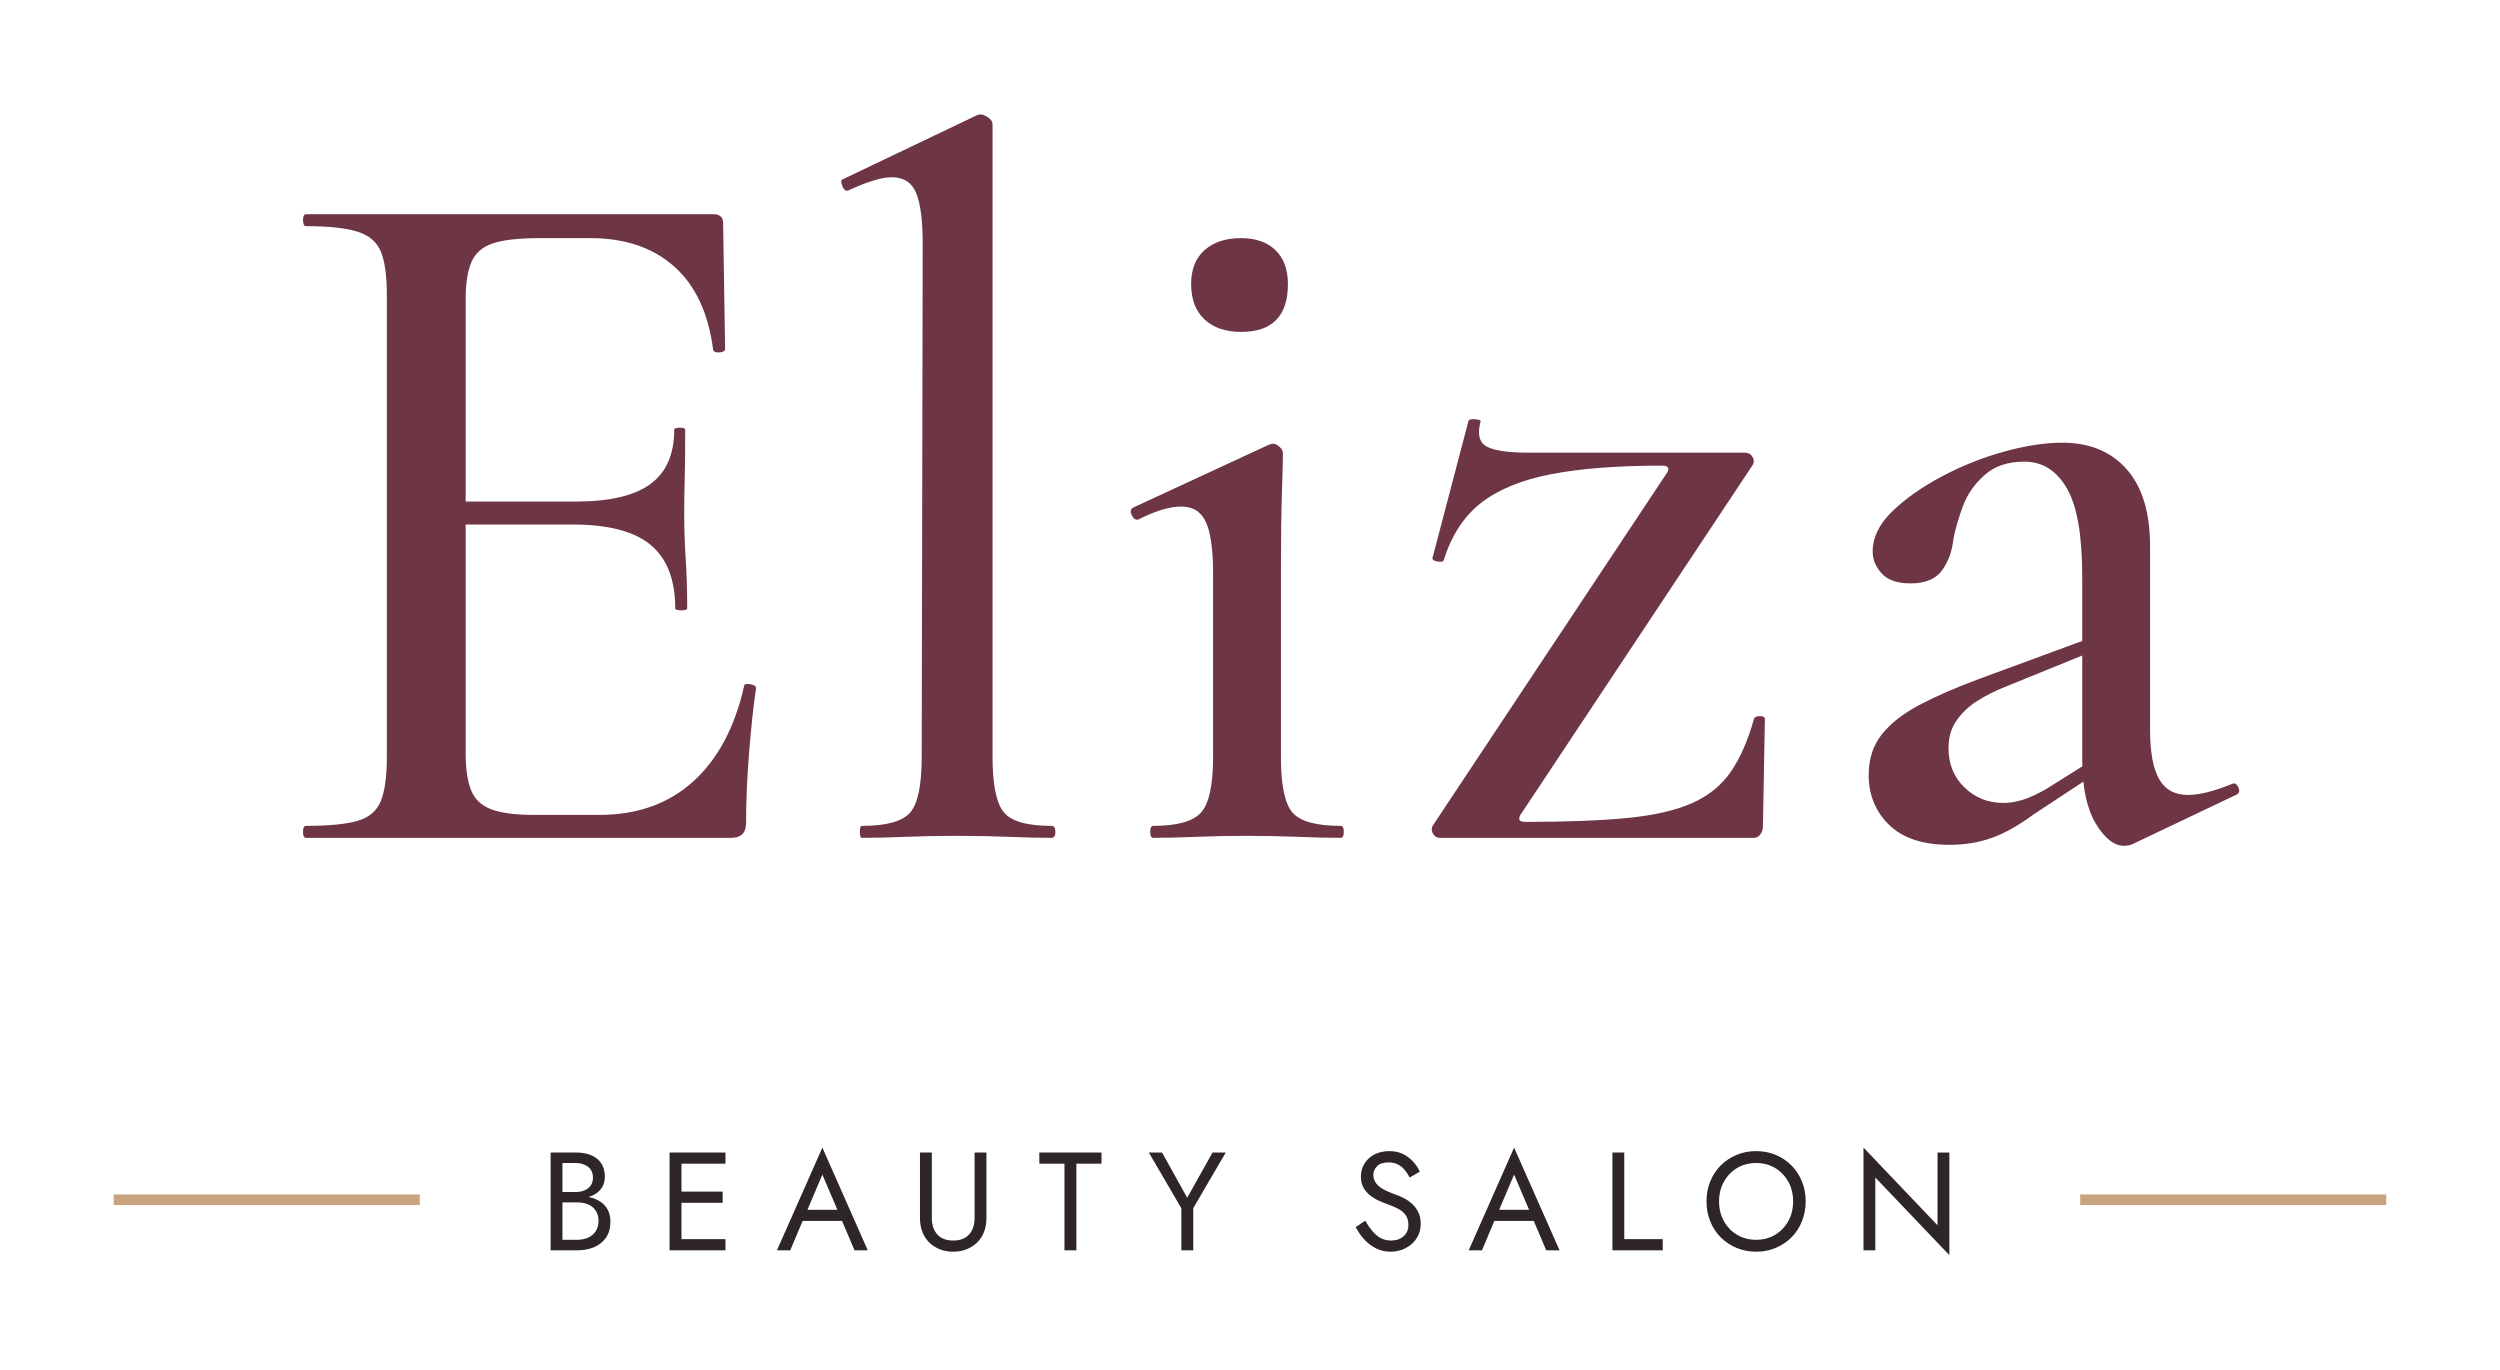
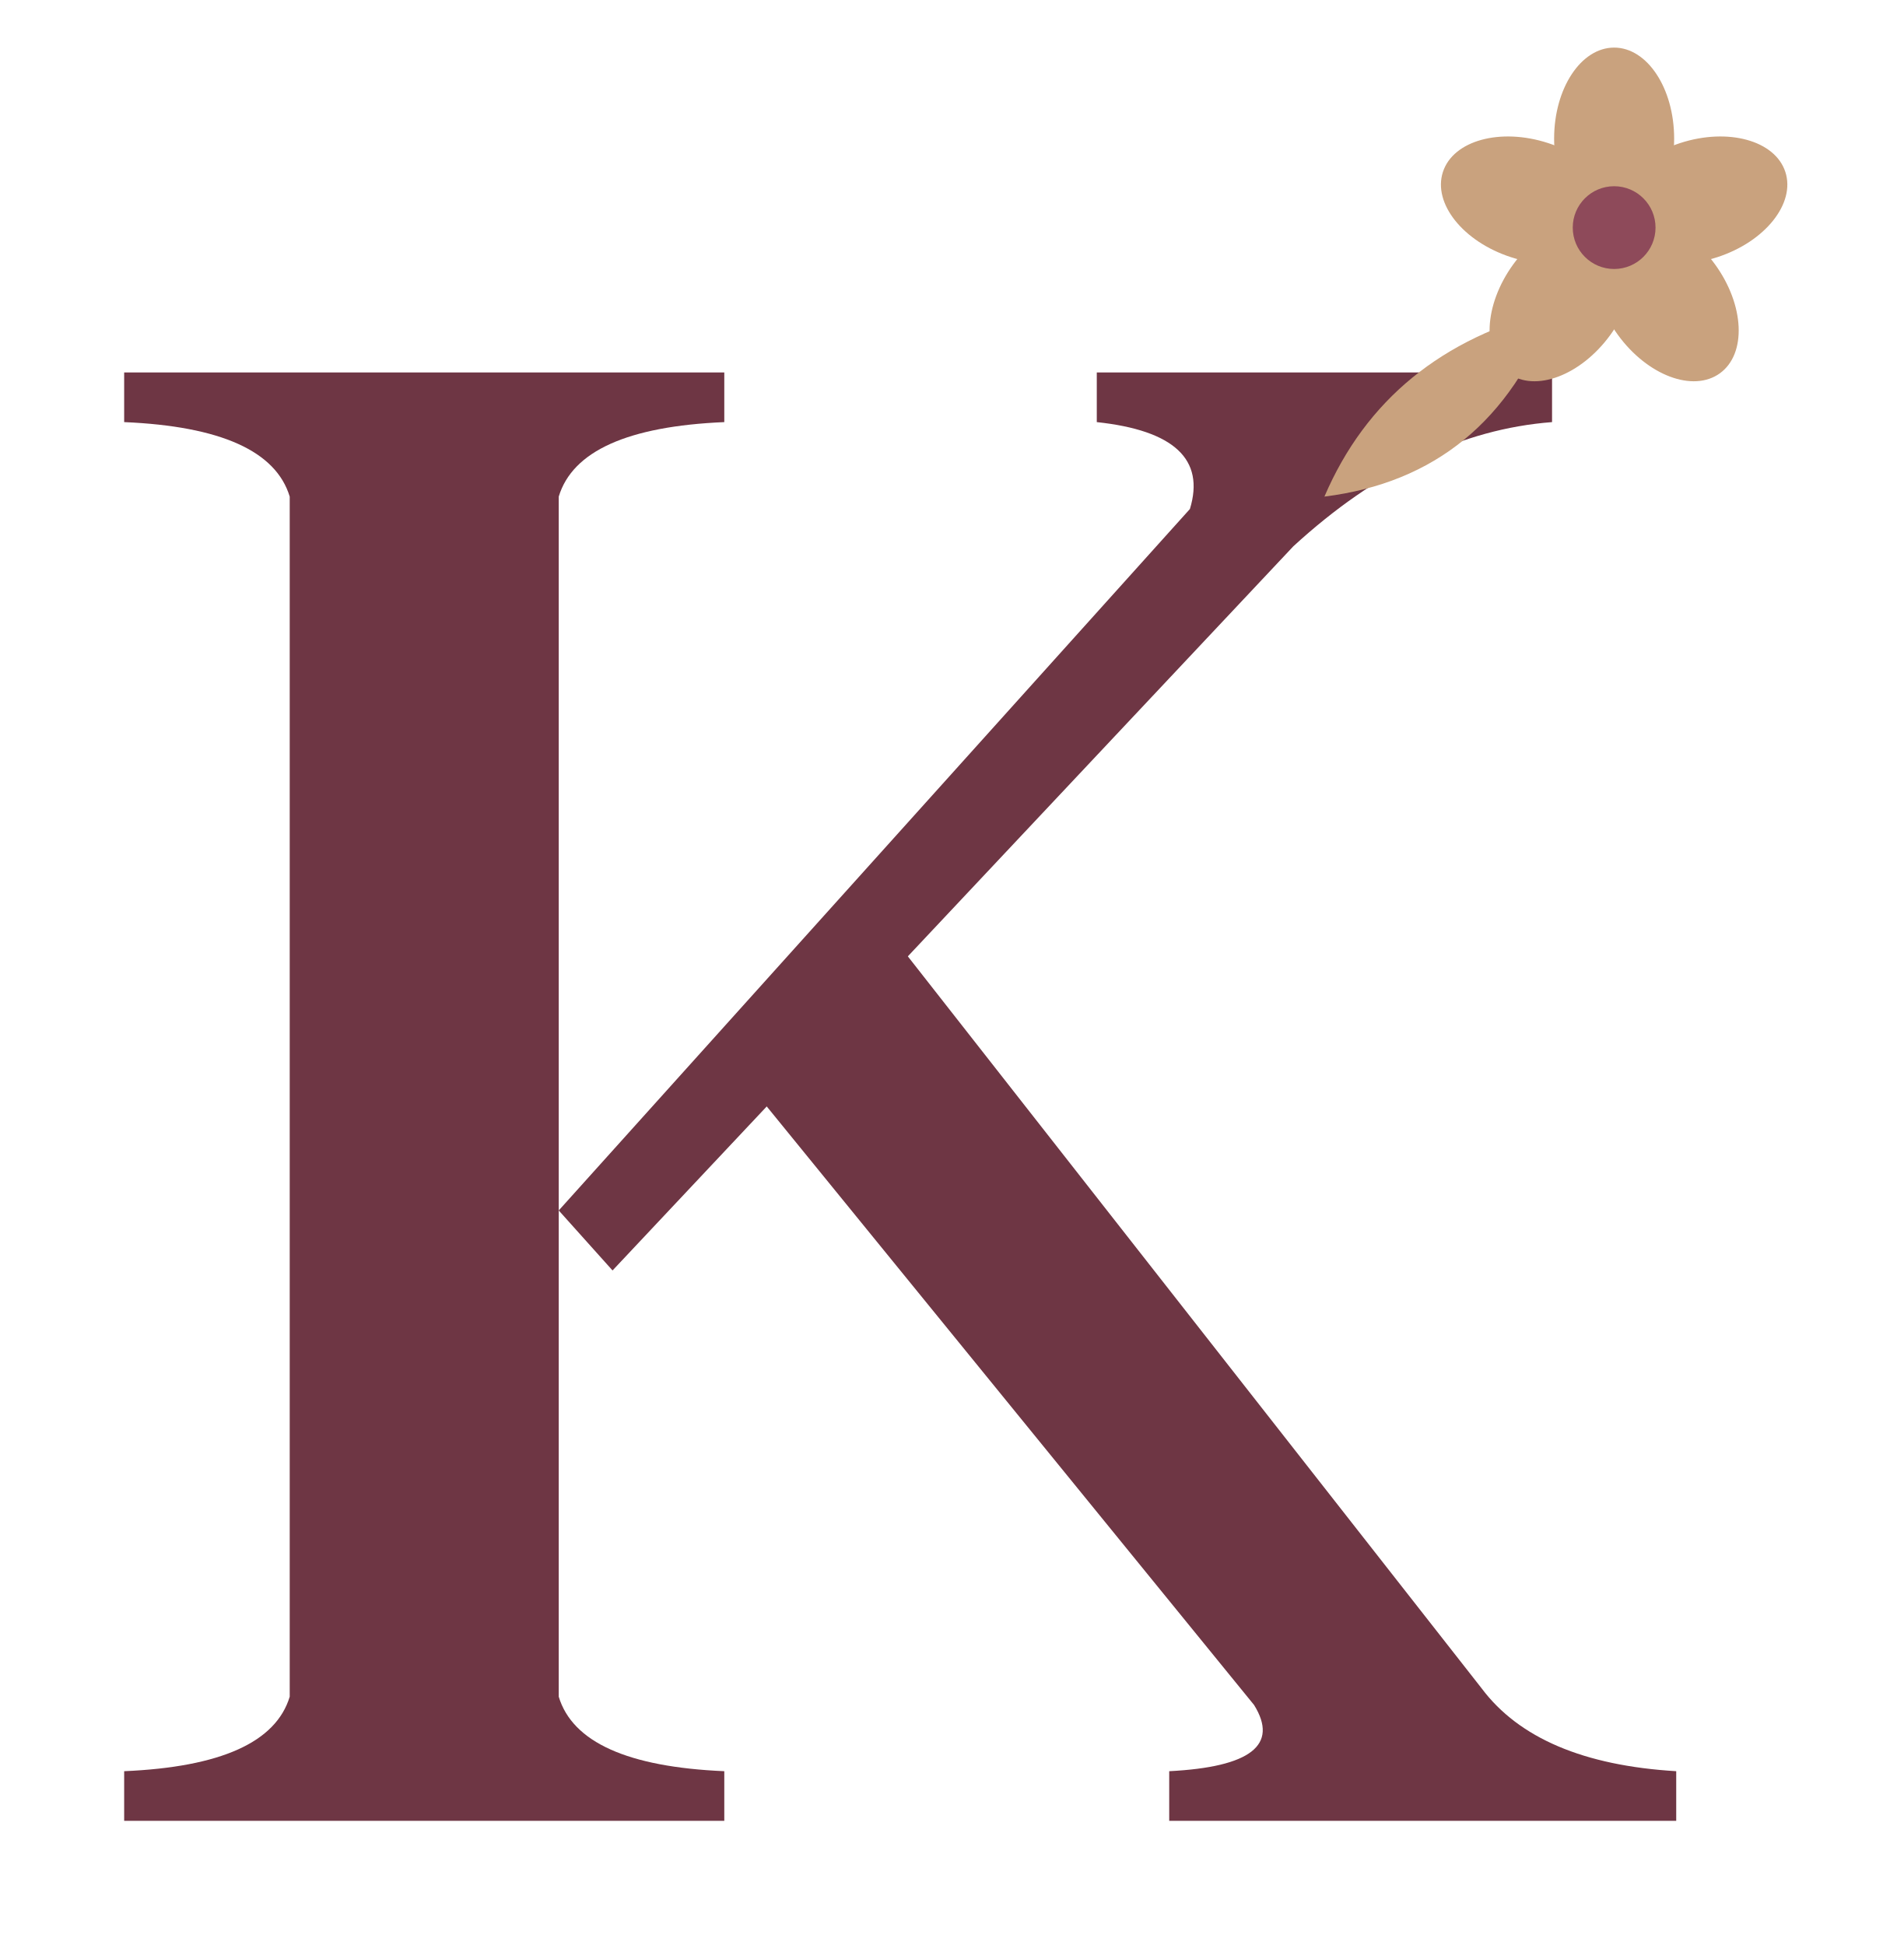
- <svg xmlns="http://www.w3.org/2000/svg" viewBox="-187.9 -125.8 375.8 205.6" width="376" height="206" role="img" aria-label="Eliza Beauty Salon">
-   <path fill="#6E3644" d="M-78 0H-141.9Q-142.35 0 -142.35 -0.9Q-142.35 -1.8 -141.9 -1.8Q-136.8 -1.8 -134.17 -2.55Q-131.55 -3.3 -130.65 -5.55Q-129.75 -7.8 -129.75 -12.15V-81.6Q-129.75 -85.95 -130.65 -88.12Q-131.55 -90.3 -134.17 -91.12Q-136.8 -91.95 -141.9 -91.95Q-142.35 -91.95 -142.35 -92.85Q-142.35 -93.75 -141.9 -93.75H-80.7Q-79.2 -93.75 -79.2 -92.4L-78.9 -73.5Q-78.9 -73.05 -79.72 -72.97Q-80.55 -72.9 -80.7 -73.35Q-81.75 -81.6 -86.55 -85.88Q-91.35 -90.15 -99.15 -90.15H-106.8Q-111.3 -90.15 -113.7 -89.4Q-116.1 -88.65 -117 -86.62Q-117.9 -84.6 -117.9 -81V-12.75Q-117.9 -9.15 -117.07 -7.12Q-116.25 -5.1 -114 -4.27Q-111.75 -3.45 -107.7 -3.45H-97.8Q-89.25 -3.45 -83.7 -8.47Q-78.15 -13.5 -76.05 -22.8Q-76.05 -23.25 -75.15 -23.1Q-74.25 -22.95 -74.25 -22.5Q-74.85 -18.45 -75.3 -12.75Q-75.75 -7.05 -75.75 -2.25Q-75.75 0 -78 0ZM-86.4 -34.5Q-86.4 -40.95 -90.08 -44.02Q-93.75 -47.1 -101.85 -47.1H-123.6V-50.55H-101.4Q-93.75 -50.55 -90.15 -53.17Q-86.55 -55.8 -86.55 -61.35Q-86.55 -61.65 -85.72 -61.65Q-84.9 -61.65 -84.9 -61.35Q-84.9 -56.7 -84.97 -54.15Q-85.05 -51.6 -85.05 -48.75Q-85.05 -45.3 -84.82 -41.85Q-84.6 -38.4 -84.6 -34.5Q-84.6 -34.2 -85.5 -34.2Q-86.4 -34.2 -86.4 -34.5ZM-58.35 0Q-58.65 0 -58.65 -0.9Q-58.65 -1.8 -58.35 -1.8Q-52.8 -1.8 -51.07 -3.82Q-49.35 -5.85 -49.35 -12.15L-49.2 -89.25Q-49.2 -94.5 -50.17 -96.9Q-51.15 -99.3 -53.85 -99.3Q-56.1 -99.3 -60.3 -97.35Q-60.9 -97.05 -61.27 -97.95Q-61.65 -98.85 -61.2 -99L-41.1 -108.6Q-40.8 -108.75 -40.5 -108.75Q-40.05 -108.75 -39.38 -108.3Q-38.7 -107.85 -38.7 -107.25V-12.15Q-38.7 -6 -37.05 -3.9Q-35.4 -1.8 -29.85 -1.8Q-29.25 -1.8 -29.25 -0.9Q-29.25 0 -29.85 0Q-32.55 0 -36.22 -0.15Q-39.9 -0.3 -44.1 -0.3Q-48.15 -0.3 -51.83 -0.15Q-55.5 0 -58.35 0ZM-14.55 0Q-15 0 -15 -0.9Q-15 -1.8 -14.55 -1.8Q-9.15 -1.8 -7.35 -3.82Q-5.55 -5.85 -5.55 -12.15V-39.75Q-5.55 -45 -6.6 -47.4Q-7.65 -49.8 -10.35 -49.8Q-11.55 -49.8 -13.13 -49.35Q-14.7 -48.9 -16.8 -47.85Q-17.4 -47.7 -17.78 -48.52Q-18.15 -49.35 -17.55 -49.65L2.85 -59.1Q3.3 -59.25 3.45 -59.25Q3.9 -59.25 4.42 -58.8Q4.95 -58.35 4.95 -57.75Q4.95 -56.4 4.8 -51.9Q4.65 -47.4 4.65 -40.05V-12.15Q4.65 -5.85 6.37 -3.82Q8.1 -1.8 13.65 -1.8Q14.1 -1.8 14.1 -0.9Q14.1 0 13.65 0Q10.95 0 7.27 -0.15Q3.6 -0.3 -0.45 -0.3Q-4.5 -0.3 -8.1 -0.15Q-11.7 0 -14.55 0ZM-1.35 -76.05Q-4.8 -76.05 -6.83 -77.92Q-8.85 -79.8 -8.85 -83.25Q-8.85 -86.55 -6.83 -88.35Q-4.8 -90.15 -1.35 -90.15Q1.95 -90.15 3.82 -88.35Q5.7 -86.55 5.7 -83.25Q5.7 -76.05 -1.35 -76.05ZM27.45 -1.8 62.7 -54.9Q63.3 -55.95 61.95 -55.95Q51.9 -55.95 45.3 -54.67Q38.7 -53.4 34.8 -50.4Q30.9 -47.4 29.1 -41.7Q28.95 -41.4 28.12 -41.55Q27.3 -41.7 27.45 -42.15L32.85 -62.7Q33 -63 33.9 -62.92Q34.8 -62.85 34.65 -62.55Q33.9 -59.7 35.62 -58.8Q37.35 -57.9 41.85 -57.9Q47.4 -57.9 55.5 -57.9Q63.6 -57.9 74.4 -57.9Q75.15 -57.9 75.52 -57.3Q75.9 -56.7 75.6 -56.1L40.65 -3.45Q40.05 -2.4 41.4 -2.4Q50.85 -2.4 56.85 -3Q62.85 -3.6 66.52 -5.25Q70.2 -6.9 72.3 -9.97Q74.4 -13.05 75.75 -17.85Q75.9 -18.3 76.65 -18.3Q77.4 -18.3 77.4 -17.85L77.1 -1.65Q77.1 -1.05 76.72 -0.53Q76.35 0 75.75 0Q68.55 0 60.45 0Q52.35 0 44.17 0Q36 0 28.5 0Q27.9 0 27.52 -0.6Q27.15 -1.2 27.45 -1.8ZM132.75 0.9Q132.15 1.2 131.4 1.2Q129.15 1.2 127.12 -2.17Q125.1 -5.55 125.1 -11.85V-39.3Q125.1 -48.6 122.77 -52.58Q120.45 -56.55 116.4 -56.55Q112.65 -56.55 110.4 -54.52Q108.15 -52.5 107.17 -49.88Q106.2 -47.25 105.75 -45Q105.45 -42.15 104.02 -40.2Q102.6 -38.25 99.3 -38.25Q96.3 -38.25 94.95 -39.75Q93.6 -41.25 93.6 -43.05Q93.6 -46.2 96.52 -49.05Q99.45 -51.9 103.95 -54.3Q108.45 -56.7 113.32 -58.05Q118.2 -59.4 122.1 -59.4Q128.25 -59.4 131.77 -55.42Q135.3 -51.45 135.3 -43.8V-16.2Q135.3 -11.25 136.65 -8.85Q138 -6.45 141 -6.45Q143.55 -6.45 147.6 -8.1Q148.2 -8.4 148.57 -7.58Q148.95 -6.75 148.2 -6.45ZM105.15 1.05Q99.15 1.05 96.07 -1.95Q93 -4.95 93 -9.45Q93 -13.05 94.95 -15.52Q96.9 -18 100.57 -19.95Q104.25 -21.9 109.5 -23.85L126.6 -30.15L127.05 -28.2L113.4 -22.65Q111.15 -21.75 109.27 -20.55Q107.4 -19.35 106.2 -17.62Q105 -15.9 105 -13.5Q105 -9.9 107.4 -7.58Q109.8 -5.25 113.25 -5.25Q114.6 -5.25 116.1 -5.7Q117.6 -6.15 119.7 -7.35L128.55 -12.9L128.85 -10.8L117.9 -3.6Q114.45 -1.05 111.52 0Q108.6 1.05 105.15 1.05Z" />
-   <path fill="#2E2626" d="M-103.72 54.23H-101.35Q-100.03 54.23 -99.05 53.85Q-98.08 53.47 -97.53 52.74Q-96.98 52 -96.98 50.98Q-96.98 49.72 -97.53 48.91Q-98.08 48.1 -99.05 47.7Q-100.03 47.3 -101.35 47.3H-105.13V62H-101.14Q-99.71 62 -98.59 61.53Q-97.47 61.05 -96.81 60.1Q-96.14 59.14 -96.14 57.7Q-96.14 56.69 -96.52 55.95Q-96.9 55.22 -97.58 54.74Q-98.26 54.27 -99.17 54.04Q-100.07 53.81 -101.14 53.81H-103.72V54.8H-101.14Q-100.43 54.8 -99.84 54.98Q-99.25 55.15 -98.82 55.51Q-98.39 55.87 -98.16 56.39Q-97.93 56.92 -97.93 57.59Q-97.93 58.49 -98.34 59.12Q-98.75 59.75 -99.47 60.09Q-100.2 60.42 -101.14 60.42H-103.35V48.88H-101.35Q-100.24 48.88 -99.5 49.45Q-98.77 50.03 -98.77 51.08Q-98.77 51.77 -99.1 52.26Q-99.44 52.74 -100.03 52.99Q-100.62 53.24 -101.35 53.24H-103.72ZM-86.26 62H-78.85V60.32H-86.26ZM-86.26 48.98H-78.85V47.3H-86.26ZM-86.26 54.86H-79.27V53.18H-86.26ZM-87.25 47.3V62H-85.46V47.3ZM-68.13 57.59H-60.36L-60.99 55.91H-67.5ZM-64.28 50.62 -61.76 56.54 -61.59 56.96 -59.45 62H-57.46L-64.28 46.56L-71.11 62H-69.11L-66.93 56.83L-66.76 56.46ZM-49.61 47.3V57.17Q-49.61 58.26 -49.27 59.19Q-48.92 60.11 -48.26 60.78Q-47.6 61.45 -46.67 61.83Q-45.75 62.21 -44.61 62.21Q-43.48 62.21 -42.56 61.83Q-41.63 61.45 -40.97 60.78Q-40.31 60.11 -39.96 59.19Q-39.62 58.26 -39.62 57.17V47.3H-41.4V57.17Q-41.4 58.68 -42.22 59.61Q-43.04 60.53 -44.61 60.53Q-46.19 60.53 -47.01 59.61Q-47.83 58.68 -47.83 57.17V47.3ZM-31.67 48.98H-27.89V62H-26.1V48.98H-22.32V47.3H-31.67ZM-5.63 47.3 -9.44 54.1 -13.22 47.3H-15.21L-10.32 55.68V62H-8.53V55.66L-3.64 47.3ZM17.32 57.55 15.89 58.51Q16.38 59.48 17.14 60.33Q17.91 61.18 18.93 61.7Q19.95 62.21 21.14 62.21Q22.03 62.21 22.84 61.92Q23.64 61.62 24.28 61.08Q24.92 60.53 25.29 59.75Q25.66 58.98 25.66 58.01Q25.66 57 25.3 56.28Q24.95 55.55 24.39 55.04Q23.83 54.52 23.18 54.19Q22.53 53.85 21.94 53.64Q20.66 53.2 19.92 52.75Q19.17 52.3 18.86 51.78Q18.54 51.27 18.54 50.66Q18.54 49.95 19.09 49.37Q19.63 48.79 20.83 48.79Q21.69 48.79 22.29 49.13Q22.89 49.46 23.31 49.99Q23.73 50.51 24 51.06L25.53 50.18Q25.18 49.4 24.55 48.7Q23.92 47.99 23.02 47.54Q22.13 47.09 20.93 47.09Q19.7 47.09 18.73 47.58Q17.76 48.08 17.22 48.94Q16.67 49.8 16.67 50.89Q16.67 51.9 17.06 52.59Q17.45 53.28 18.06 53.76Q18.67 54.23 19.34 54.53Q20.01 54.84 20.56 55.03Q21.4 55.32 22.14 55.69Q22.89 56.06 23.35 56.64Q23.81 57.23 23.81 58.22Q23.81 59.23 23.1 59.88Q22.38 60.53 21.21 60.53Q20.33 60.53 19.63 60.15Q18.94 59.77 18.38 59.1Q17.83 58.43 17.32 57.55ZM35.86 57.59H43.63L43 55.91H36.49ZM39.7 50.62 42.22 56.54 42.39 56.96 44.53 62H46.53L39.7 46.56L32.88 62H34.87L37.05 56.83L37.22 56.46ZM54.48 47.3V62H62.04V60.32H56.26V47.3ZM70.51 54.65Q70.51 52.99 71.24 51.69Q71.96 50.39 73.22 49.63Q74.48 48.88 76.08 48.88Q77.69 48.88 78.94 49.63Q80.19 50.39 80.92 51.69Q81.64 52.99 81.64 54.65Q81.64 56.31 80.92 57.61Q80.19 58.91 78.94 59.67Q77.69 60.42 76.08 60.42Q74.48 60.42 73.22 59.67Q71.96 58.91 71.24 57.61Q70.51 56.31 70.51 54.65ZM68.62 54.65Q68.62 56.25 69.18 57.63Q69.73 59.02 70.74 60.04Q71.75 61.05 73.12 61.63Q74.48 62.21 76.08 62.21Q77.69 62.21 79.05 61.63Q80.4 61.05 81.41 60.04Q82.42 59.02 82.97 57.63Q83.53 56.25 83.53 54.65Q83.53 53.03 82.97 51.66Q82.42 50.28 81.41 49.26Q80.4 48.24 79.05 47.67Q77.69 47.09 76.08 47.09Q74.48 47.09 73.12 47.67Q71.75 48.24 70.74 49.26Q69.73 50.28 69.18 51.66Q68.62 53.03 68.62 54.65ZM103.35 47.3V58.24L92.22 46.56V62H94V51.06L105.13 62.73V47.3Z" />
-   <line x1="-124.8" y1="54.4" x2="-170.8" y2="54.4" stroke="#C9A27E" stroke-width="1.6" />
-   <line x1="124.8" y1="54.4" x2="170.8" y2="54.4" stroke="#C9A27E" stroke-width="1.6" />
+ <svg xmlns="http://www.w3.org/2000/svg" viewBox="8 0 92 94" width="92" height="94" role="img" aria-label="Katalin Beauty Salon">
+   <g fill="#6E3644">
+     <path d="M14 18H43V20.4Q36 20.7 35 24V82Q36 85.3 43 85.6V88H14V85.6Q21 85.3 22 82V24Q21 20.7 14 20.4Z" />
+     <path d="M35 58.5L65.5 24.6Q66.6 21 61 20.4V18H83V20.4Q76.5 20.9 70.5 26.4L37.6 61.4Z" />
+     <path d="M43.2 51.2L50.6 44.6L79.6 81.6Q82.3 85.2 89 85.6V88H64.5V85.6Q70.4 85.3 68.6 82.4Z" />
+   </g>
+   <g transform="translate(86 11)">
+     <path fill="#C9A27E" d="M-3 4Q-11 6 -14 13Q-6 12 -3 4Z" />
+     <g fill="#C9A27E">
+       <ellipse cx="0" cy="-4.3" rx="2.9" ry="4.4" />
+       <ellipse cx="0" cy="-4.3" rx="2.9" ry="4.4" transform="rotate(72)" />
+       <ellipse cx="0" cy="-4.3" rx="2.9" ry="4.4" transform="rotate(144)" />
+       <ellipse cx="0" cy="-4.3" rx="2.9" ry="4.4" transform="rotate(216)" />
+       <ellipse cx="0" cy="-4.3" rx="2.9" ry="4.4" transform="rotate(288)" />
+     </g>
+     <circle r="2" fill="#8E4A5A" />
+   </g>
</svg>
